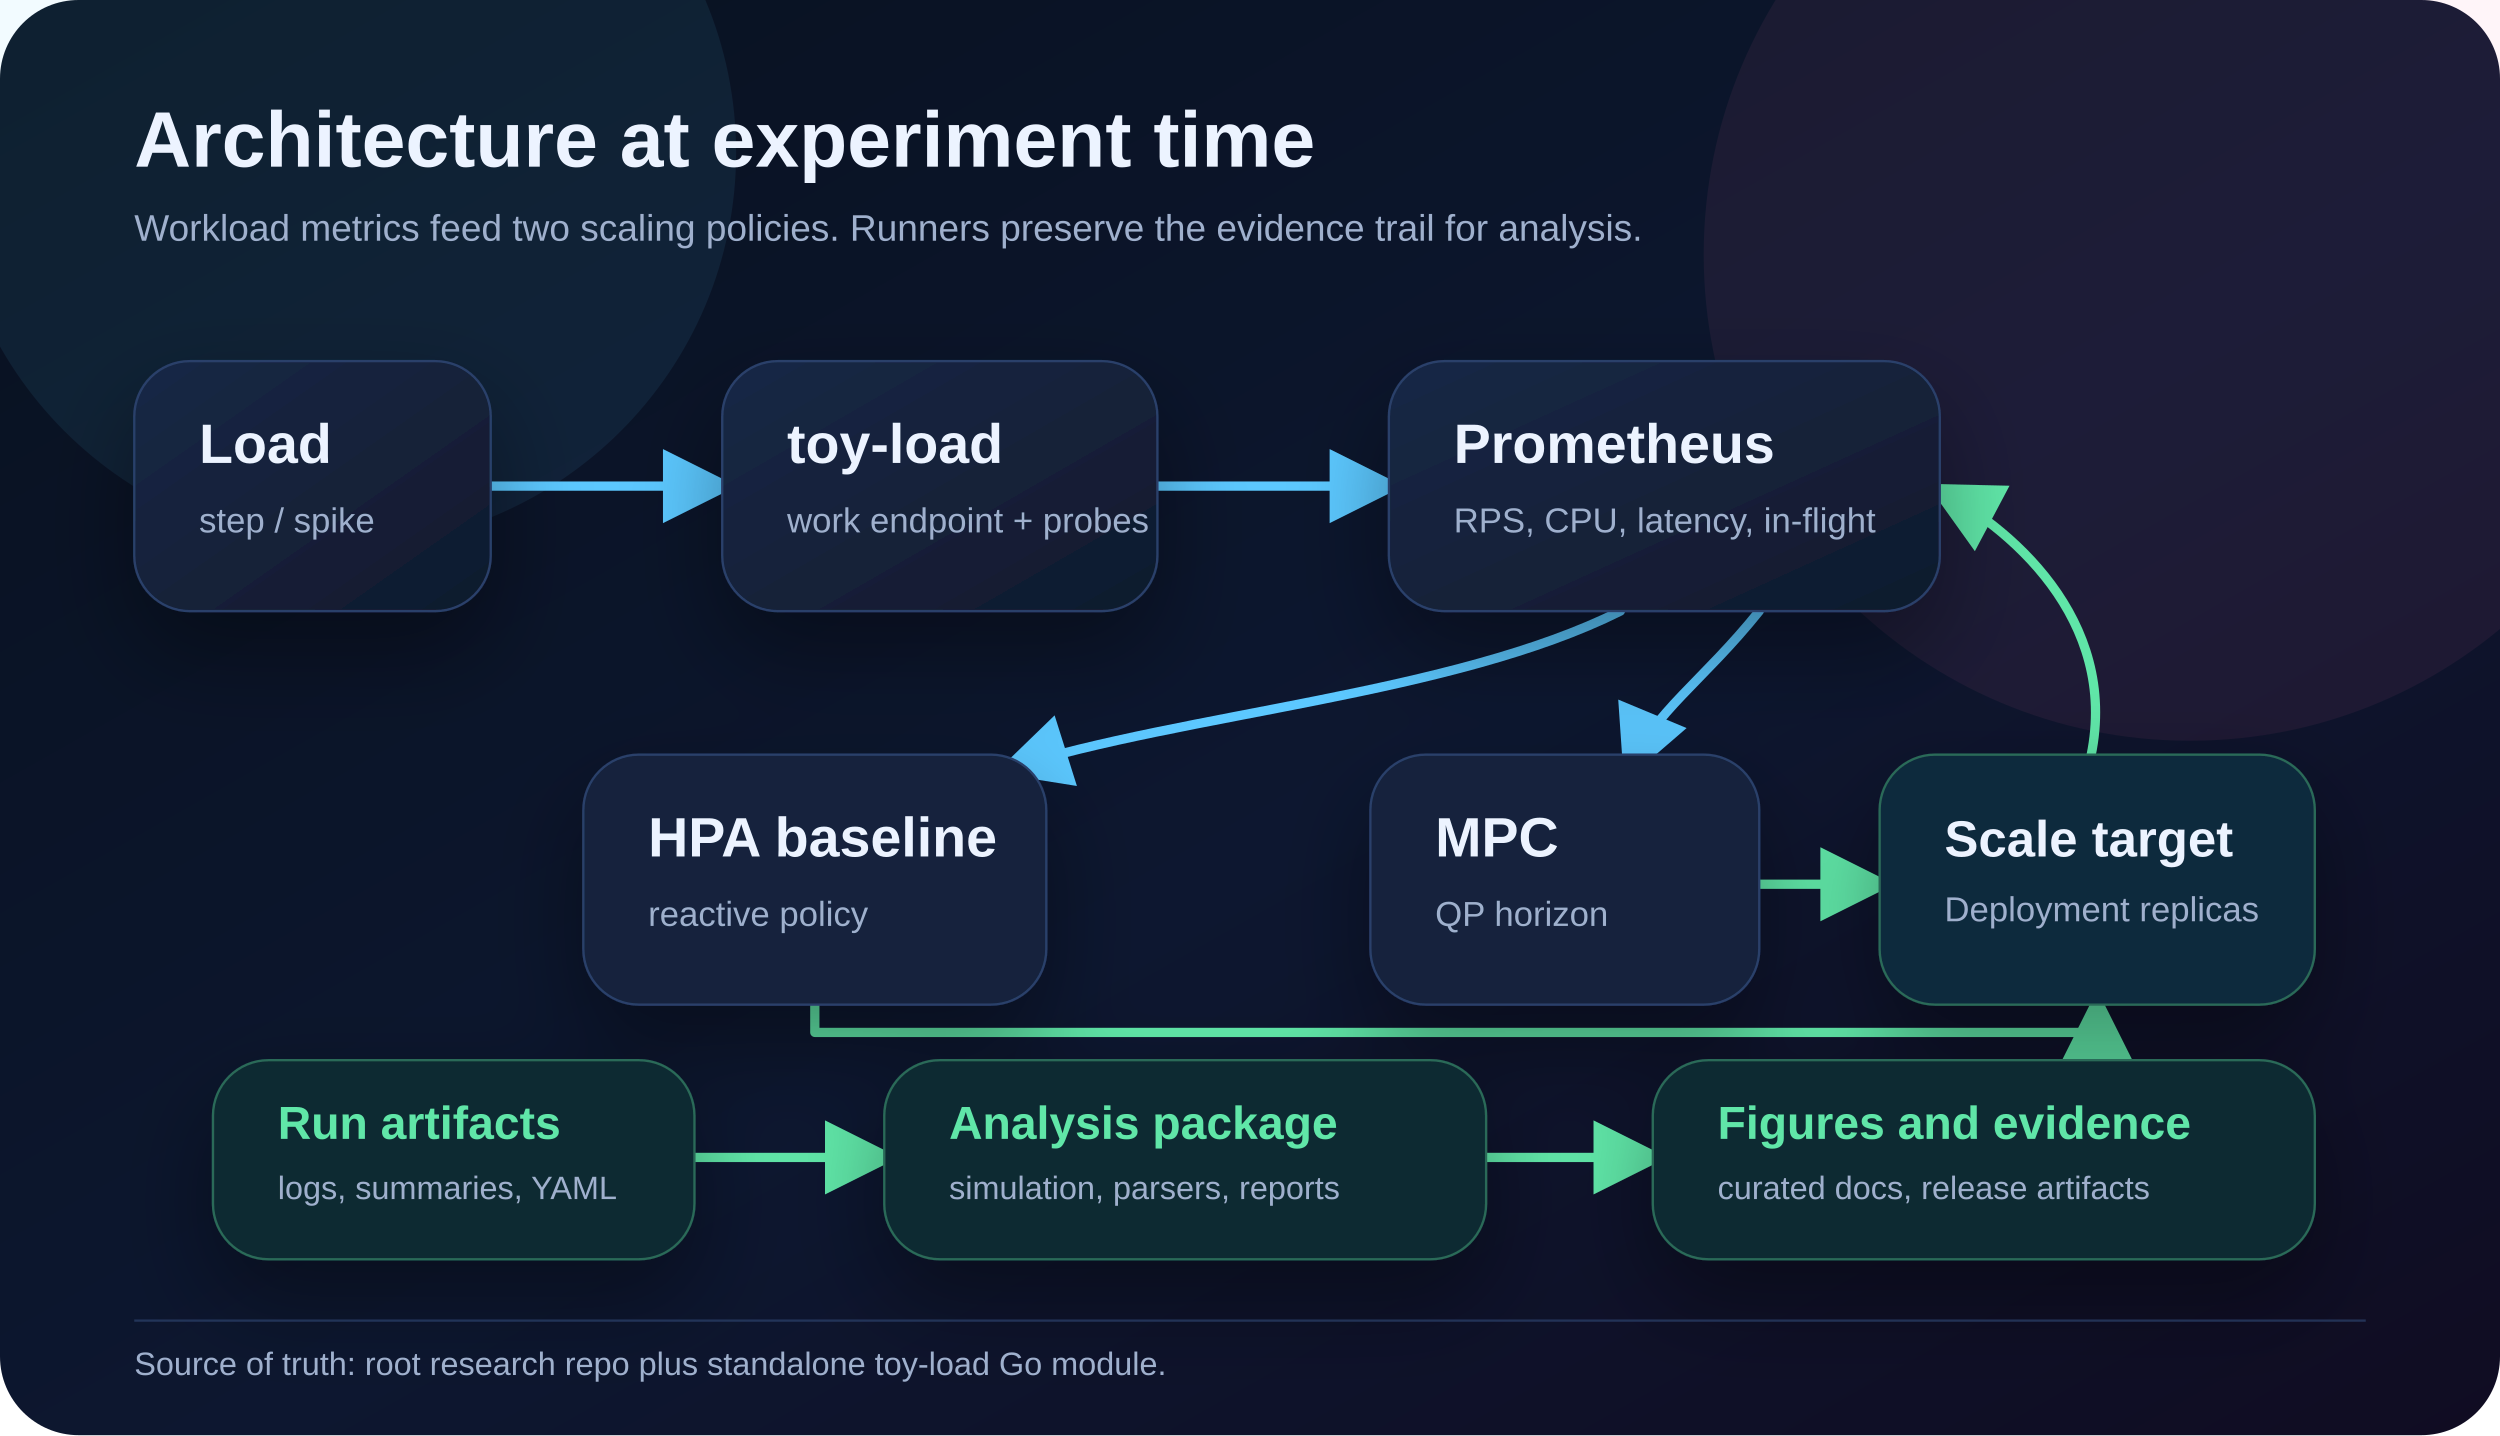
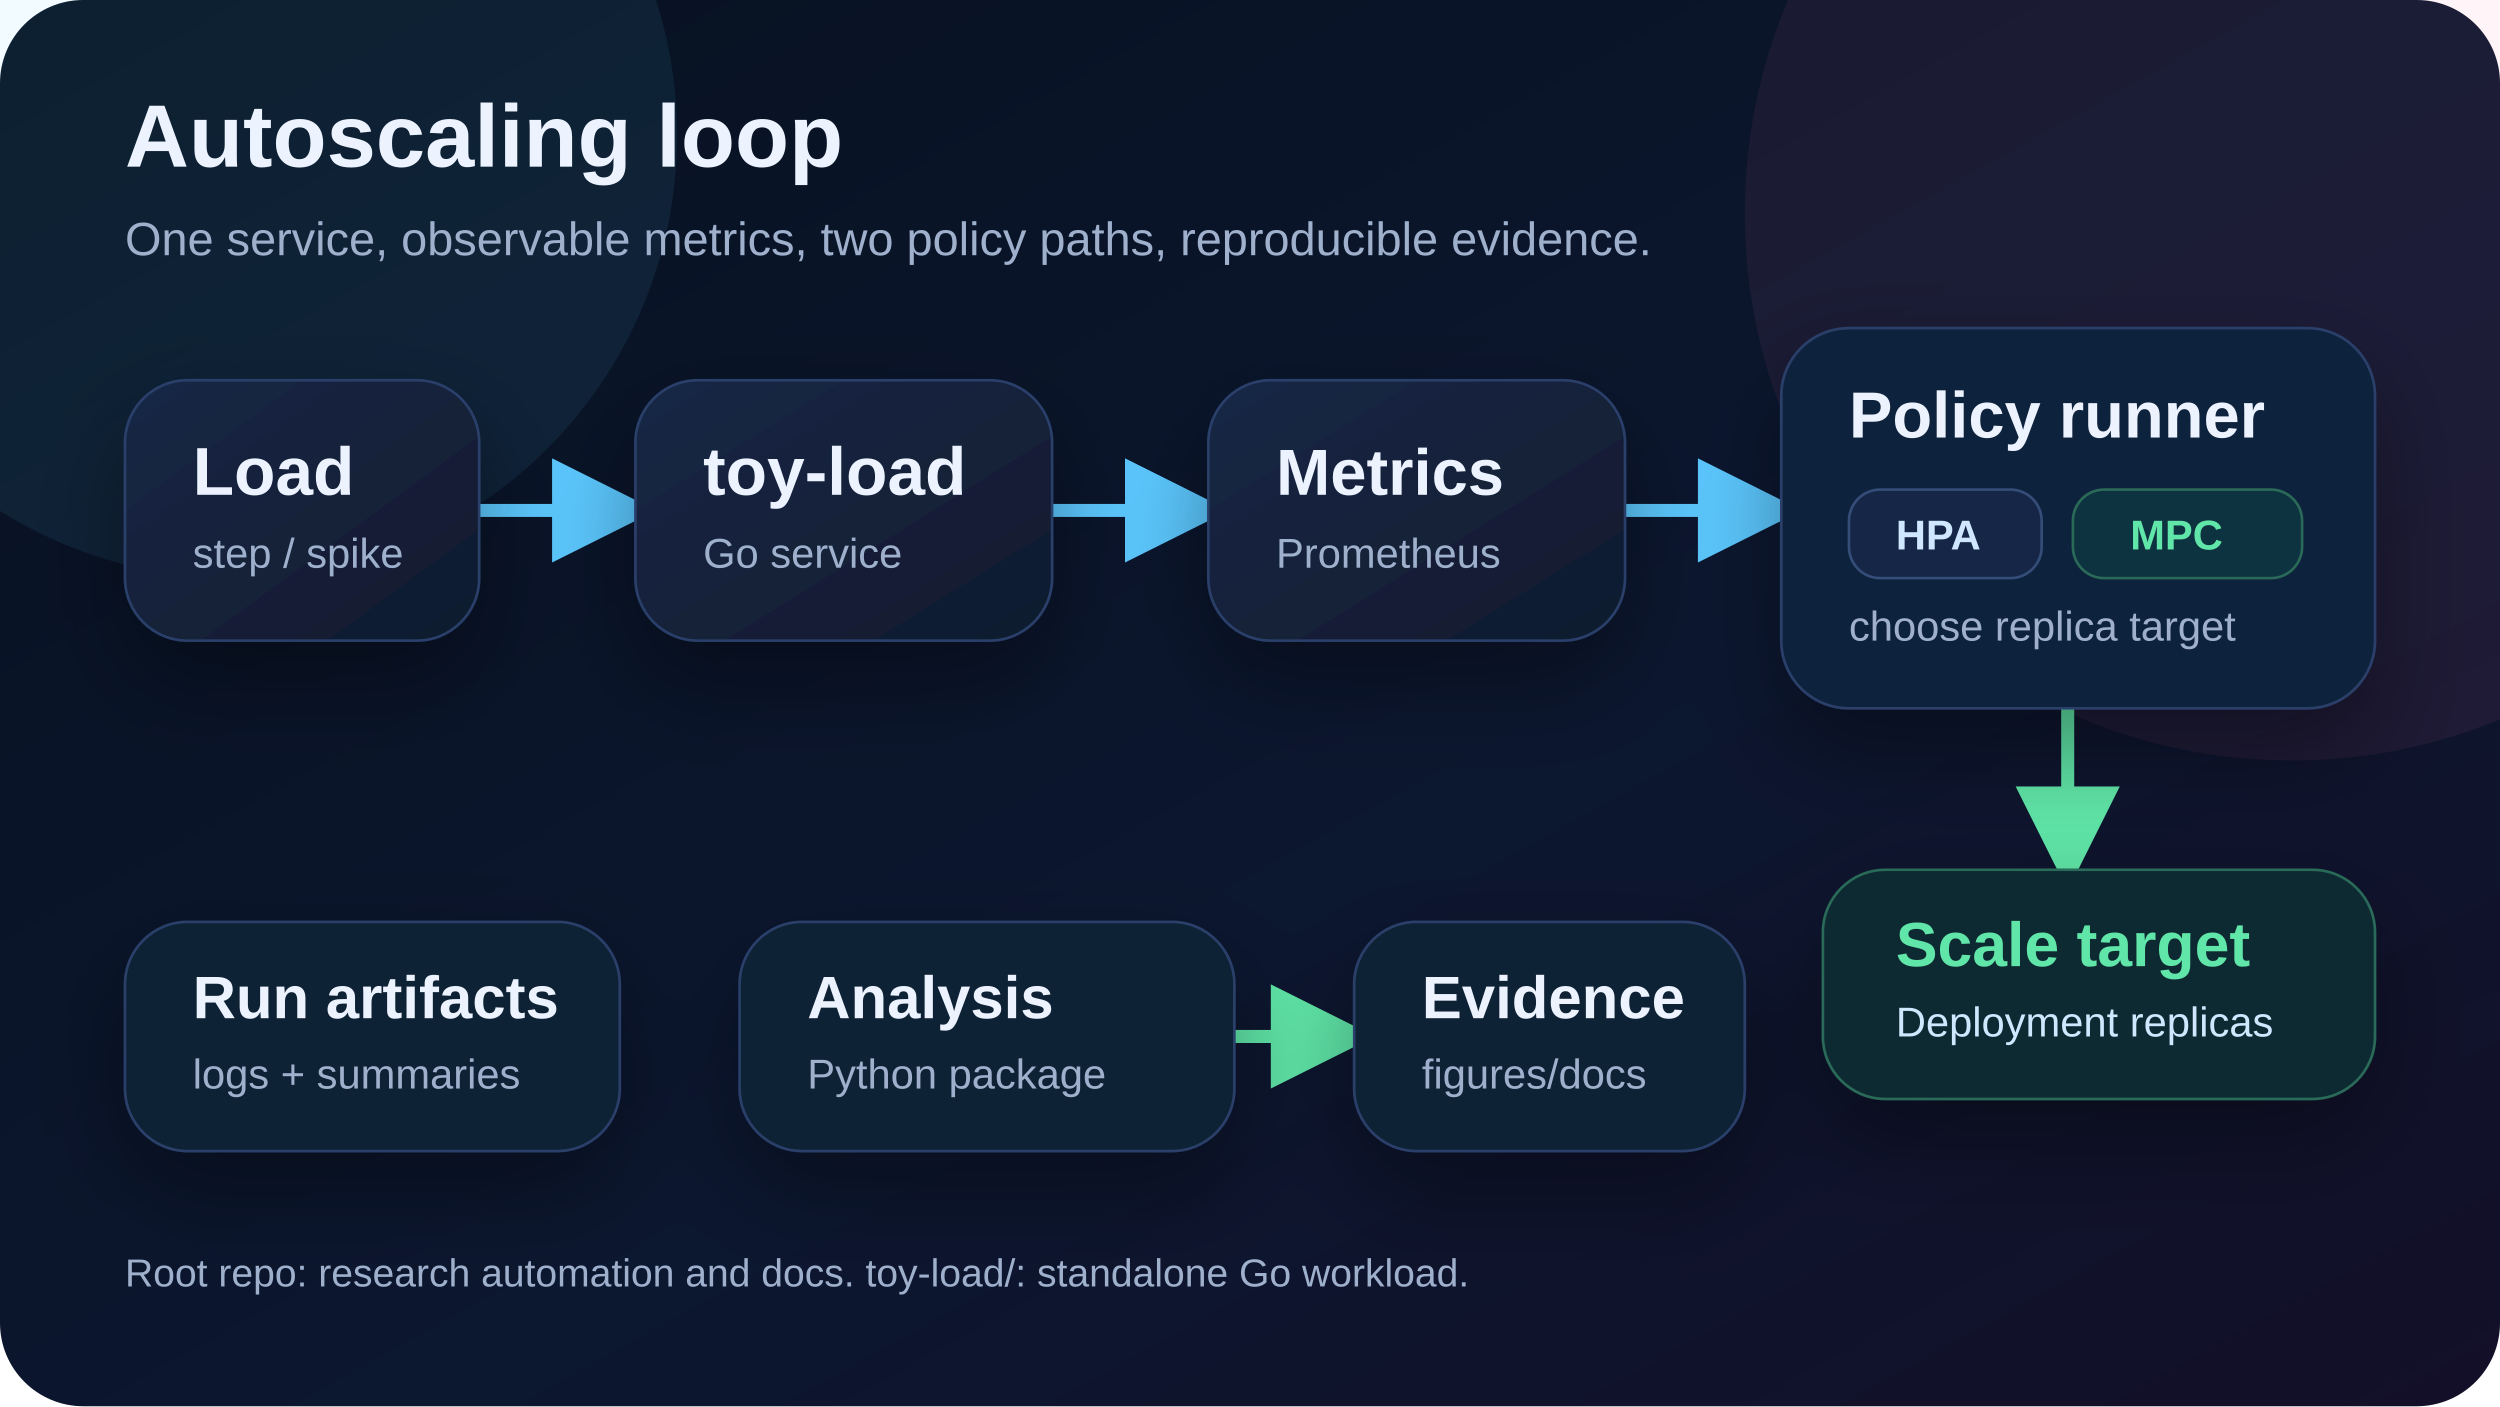
- <svg xmlns="http://www.w3.org/2000/svg" viewBox="0 0 1080 620" role="img" aria-labelledby="title desc">
+ <svg xmlns="http://www.w3.org/2000/svg" viewBox="0 0 960 540" role="img" aria-labelledby="title desc">
  <defs>
    <linearGradient id="bg" x1="0" y1="0" x2="1" y2="1">
-       <stop offset="0" stop-color="#08111f" />
-       <stop offset="0.55" stop-color="#0d1730" />
-       <stop offset="1" stop-color="#100c22" />
+       <stop offset="0" stop-color="#071120" />
+       <stop offset="0.58" stop-color="#0c1730" />
+       <stop offset="1" stop-color="#130f28" />
    </linearGradient>
    <linearGradient id="card" x1="0" y1="0" x2="1" y2="1">
      <stop offset="0" stop-color="#172846" />
      <stop offset="1" stop-color="#101a2d" />
    </linearGradient>
    <filter id="shadow" x="-20%" y="-20%" width="140%" height="140%">
-       <feDropShadow dx="0" dy="18" stdDeviation="20" flood-color="#000" flood-opacity="0.36" />
+       <feDropShadow dx="0" dy="16" stdDeviation="18" flood-color="#000" flood-opacity="0.36" />
    </filter>
    <marker id="arrow-blue" viewBox="0 0 10 10" refX="8" refY="5" markerWidth="8" markerHeight="8" orient="auto-start-reverse">
      <path d="M 0 0 L 10 5 L 0 10 z" fill="#5cc8ff" />
    </marker>
    <marker id="arrow-green" viewBox="0 0 10 10" refX="8" refY="5" markerWidth="8" markerHeight="8" orient="auto-start-reverse">
      <path d="M 0 0 L 10 5 L 0 10 z" fill="#60e6a8" />
    </marker>
  </defs>
-   <rect width="1080" height="620" rx="34" fill="url(#bg)" />
-   <circle cx="148" cy="66" r="170" fill="#5cc8ff" opacity="0.08" />
-   <circle cx="946" cy="110" r="210" fill="#ff6ea8" opacity="0.07" />
+   <rect width="960" height="540" rx="32" fill="url(#bg)" />
+   <circle cx="90" cy="52" r="170" fill="#5cc8ff" opacity="0.08" />
+   <circle cx="880" cy="82" r="210" fill="#ff6ea8" opacity="0.07" />
  <g font-family="Arial, sans-serif">
-     <text x="58" y="72" fill="#ecf3ff" font-size="34" font-weight="800">Architecture at experiment time</text>
-     <text x="58" y="104" fill="#9fb0cd" font-size="16">Workload metrics feed two scaling policies. Runners preserve the evidence trail for analysis.</text>
+     <text x="48" y="64" fill="#ecf3ff" font-size="34" font-weight="850">Autoscaling loop</text>
+     <text x="48" y="98" fill="#9fb0cd" font-size="18">One service, observable metrics, two policy paths, reproducible evidence.</text>
  </g>
-   <g fill="none" stroke-width="4" stroke-linecap="round" stroke-linejoin="round">
-     <path d="M212 210 H312" stroke="#5cc8ff" marker-end="url(#arrow-blue)" />
-     <path d="M500 210 H600" stroke="#5cc8ff" marker-end="url(#arrow-blue)" />
-     <path d="M700 264 C628 300 512 308 436 332" stroke="#5cc8ff" marker-end="url(#arrow-blue)" />
-     <path d="M760 264 C736 294 714 308 704 332" stroke="#5cc8ff" marker-end="url(#arrow-blue)" />
-     <path d="M352 434 V446 H906 V434" stroke="#60e6a8" marker-end="url(#arrow-green)" />
-     <path d="M760 382 H812" stroke="#60e6a8" marker-end="url(#arrow-green)" />
-     <path d="M902 332 C918 272 872 230 838 212" stroke="#60e6a8" marker-end="url(#arrow-green)" />
-     <path d="M300 500 H382" stroke="#60e6a8" marker-end="url(#arrow-green)" />
-     <path d="M642 500 H714" stroke="#60e6a8" marker-end="url(#arrow-green)" />
+   <g fill="none" stroke-width="5" stroke-linecap="round" stroke-linejoin="round">
+     <path d="M184 196 H244" stroke="#5cc8ff" marker-end="url(#arrow-blue)" />
+     <path d="M404 196 H464" stroke="#5cc8ff" marker-end="url(#arrow-blue)" />
+     <path d="M624 196 H684" stroke="#5cc8ff" marker-end="url(#arrow-blue)" />
+     <path d="M794 272 V334" stroke="#60e6a8" marker-end="url(#arrow-green)" />
+     <path d="M474 398 H520" stroke="#60e6a8" marker-end="url(#arrow-green)" />
  </g>
  <g filter="url(#shadow)" font-family="Arial, sans-serif">
-     <rect x="58" y="156" width="154" height="108" rx="24" fill="url(#card)" stroke="#2b416b" />
-     <text x="86" y="200" fill="#ecf3ff" font-size="24" font-weight="800">Load</text>
-     <text x="86" y="230" fill="#9fb0cd" font-size="15">step / spike</text>
-     <rect x="312" y="156" width="188" height="108" rx="24" fill="url(#card)" stroke="#2b416b" />
-     <text x="340" y="200" fill="#ecf3ff" font-size="24" font-weight="800">toy-load</text>
-     <text x="340" y="230" fill="#9fb0cd" font-size="15">work endpoint + probes</text>
-     <rect x="600" y="156" width="238" height="108" rx="24" fill="url(#card)" stroke="#2b416b" />
-     <text x="628" y="200" fill="#ecf3ff" font-size="24" font-weight="800">Prometheus</text>
-     <text x="628" y="230" fill="#9fb0cd" font-size="15">RPS, CPU, latency, in-flight</text>
-     <rect x="252" y="326" width="200" height="108" rx="24" fill="#13233d" stroke="#2b416b" />
-     <text x="280" y="370" fill="#ecf3ff" font-size="24" font-weight="800">HPA baseline</text>
-     <text x="280" y="400" fill="#9fb0cd" font-size="15">reactive policy</text>
-     <rect x="592" y="326" width="168" height="108" rx="24" fill="#13233d" stroke="#2b416b" />
-     <text x="620" y="370" fill="#ecf3ff" font-size="24" font-weight="800">MPC</text>
-     <text x="620" y="400" fill="#9fb0cd" font-size="15">QP horizon</text>
-     <rect x="812" y="326" width="188" height="108" rx="24" fill="#10293d" stroke="#2b6b58" />
-     <text x="840" y="370" fill="#ecf3ff" font-size="22" font-weight="800">Scale target</text>
-     <text x="840" y="398" fill="#9fb0cd" font-size="15">Deployment replicas</text>
-     <rect x="92" y="458" width="208" height="86" rx="24" fill="#0f2b32" stroke="#2b6b58" />
-     <text x="120" y="492" fill="#60e6a8" font-size="20" font-weight="800">Run artifacts</text>
-     <text x="120" y="518" fill="#9fb0cd" font-size="14">logs, summaries, YAML</text>
-     <rect x="382" y="458" width="260" height="86" rx="24" fill="#0f2b32" stroke="#2b6b58" />
-     <text x="410" y="492" fill="#60e6a8" font-size="20" font-weight="800">Analysis package</text>
-     <text x="410" y="518" fill="#9fb0cd" font-size="14">simulation, parsers, reports</text>
-     <rect x="714" y="458" width="286" height="86" rx="24" fill="#0f2b32" stroke="#2b6b58" />
-     <text x="742" y="492" fill="#60e6a8" font-size="20" font-weight="800">Figures and evidence</text>
-     <text x="742" y="518" fill="#9fb0cd" font-size="14">curated docs, release artifacts</text>
+     <rect x="48" y="146" width="136" height="100" rx="24" fill="url(#card)" stroke="#2b416b" />
+     <text x="74" y="190" fill="#ecf3ff" font-size="26" font-weight="850">Load</text>
+     <text x="74" y="218" fill="#9fb0cd" font-size="16">step / spike</text>
+     <rect x="244" y="146" width="160" height="100" rx="24" fill="url(#card)" stroke="#2b416b" />
+     <text x="270" y="190" fill="#ecf3ff" font-size="26" font-weight="850">toy-load</text>
+     <text x="270" y="218" fill="#9fb0cd" font-size="16">Go service</text>
+     <rect x="464" y="146" width="160" height="100" rx="24" fill="url(#card)" stroke="#2b416b" />
+     <text x="490" y="190" fill="#ecf3ff" font-size="25" font-weight="850">Metrics</text>
+     <text x="490" y="218" fill="#9fb0cd" font-size="16">Prometheus</text>
+     <rect x="684" y="126" width="228" height="146" rx="26" fill="#11233c" stroke="#2b416b" />
+     <text x="710" y="168" fill="#ecf3ff" font-size="25" font-weight="850">Policy runner</text>
+     <rect x="710" y="188" width="74" height="34" rx="12" fill="#172846" stroke="#344d79" />
+     <text x="728" y="211" fill="#cfe7ff" font-size="16" font-weight="800">HPA</text>
+     <rect x="796" y="188" width="88" height="34" rx="12" fill="#103040" stroke="#2b6b58" />
+     <text x="818" y="211" fill="#60e6a8" font-size="16" font-weight="800">MPC</text>
+     <text x="710" y="246" fill="#9fb0cd" font-size="16">choose replica target</text>
+     <rect x="700" y="334" width="212" height="88" rx="24" fill="#0f2b32" stroke="#2b6b58" />
+     <text x="728" y="371" fill="#60e6a8" font-size="24" font-weight="850">Scale target</text>
+     <text x="728" y="398" fill="#cfe7ff" font-size="16">Deployment replicas</text>
+     <rect x="48" y="354" width="190" height="88" rx="24" fill="#102235" stroke="#2b416b" />
+     <text x="74" y="391" fill="#ecf3ff" font-size="23" font-weight="850">Run artifacts</text>
+     <text x="74" y="418" fill="#9fb0cd" font-size="16">logs + summaries</text>
+     <rect x="284" y="354" width="190" height="88" rx="24" fill="#102235" stroke="#2b416b" />
+     <text x="310" y="391" fill="#ecf3ff" font-size="23" font-weight="850">Analysis</text>
+     <text x="310" y="418" fill="#9fb0cd" font-size="16">Python package</text>
+     <rect x="520" y="354" width="150" height="88" rx="24" fill="#102235" stroke="#2b416b" />
+     <text x="546" y="391" fill="#ecf3ff" font-size="23" font-weight="850">Evidence</text>
+     <text x="546" y="418" fill="#9fb0cd" font-size="16">figures/docs</text>
  </g>
-   <g font-family="Arial, sans-serif">
-     <rect x="58" y="570" width="964" height="1" fill="#2b416b" opacity="0.7" />
-     <text x="58" y="594" fill="#9fb0cd" font-size="14">Source of truth: root research repo plus standalone toy-load Go module.</text>
+   <g font-family="Arial, sans-serif" fill="#9fb0cd" font-size="15">
+     <text x="48" y="494">Root repo: research automation and docs. toy-load/: standalone Go workload.</text>
  </g>
</svg>
